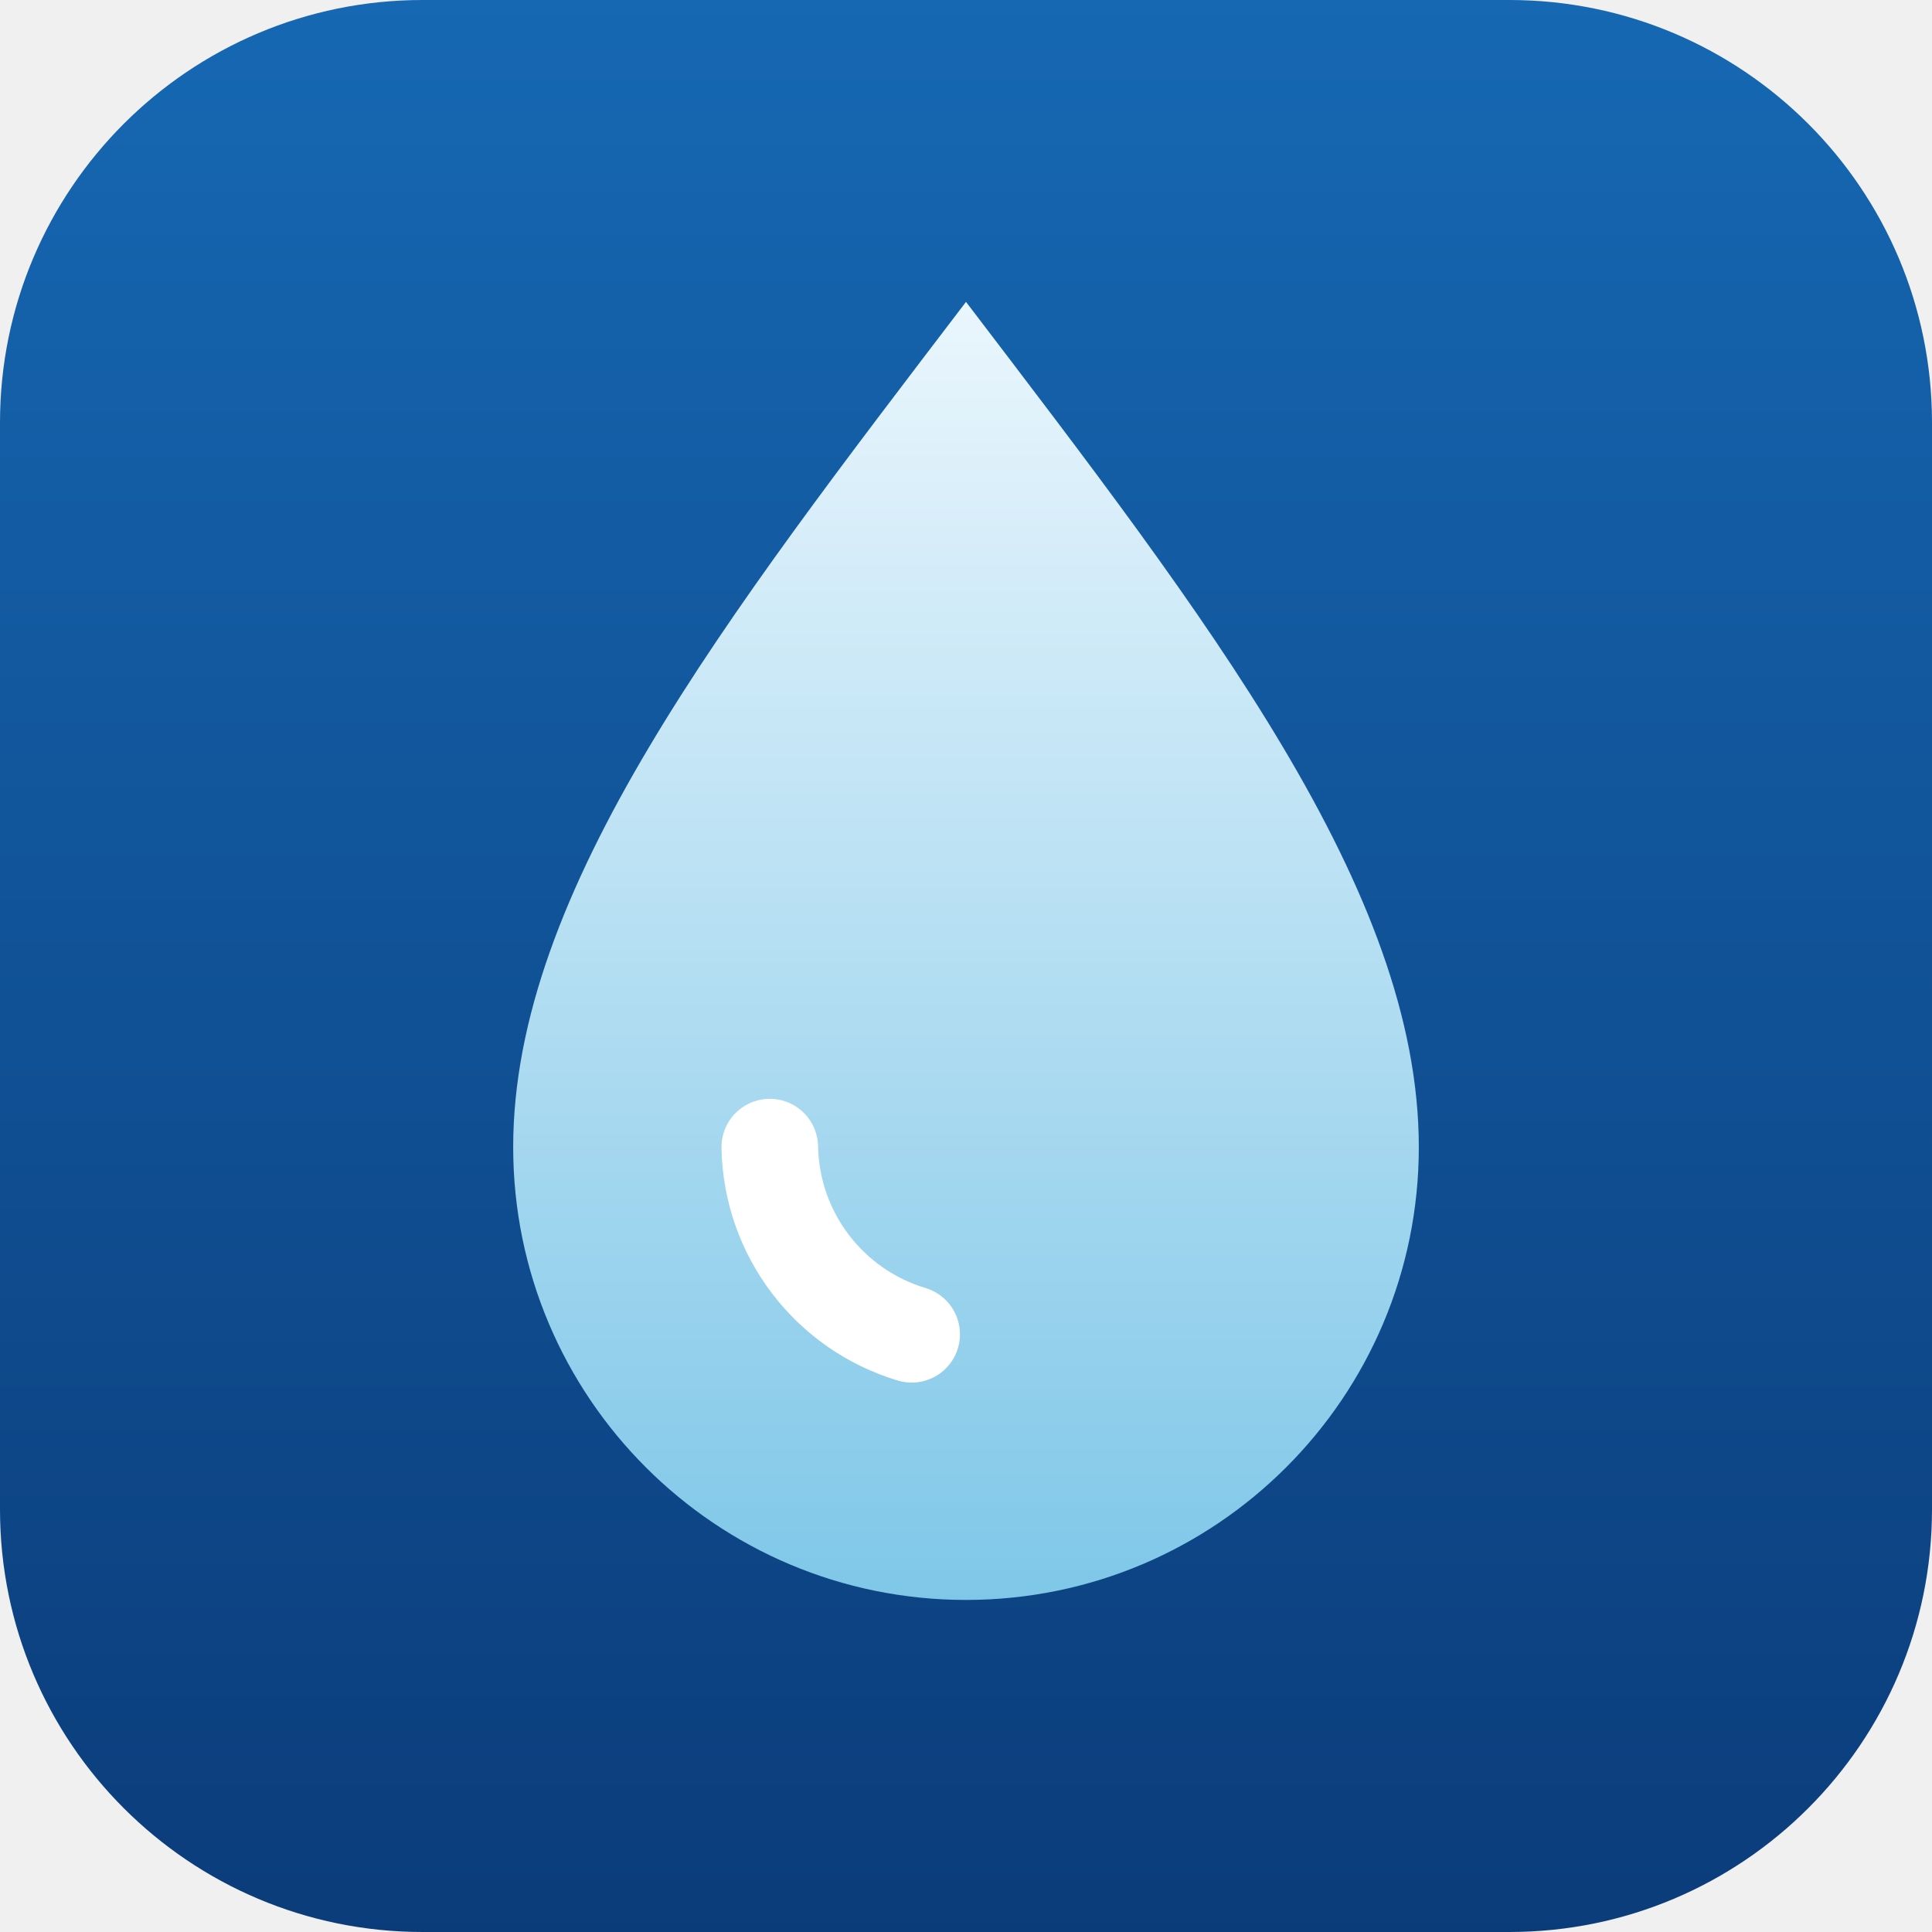
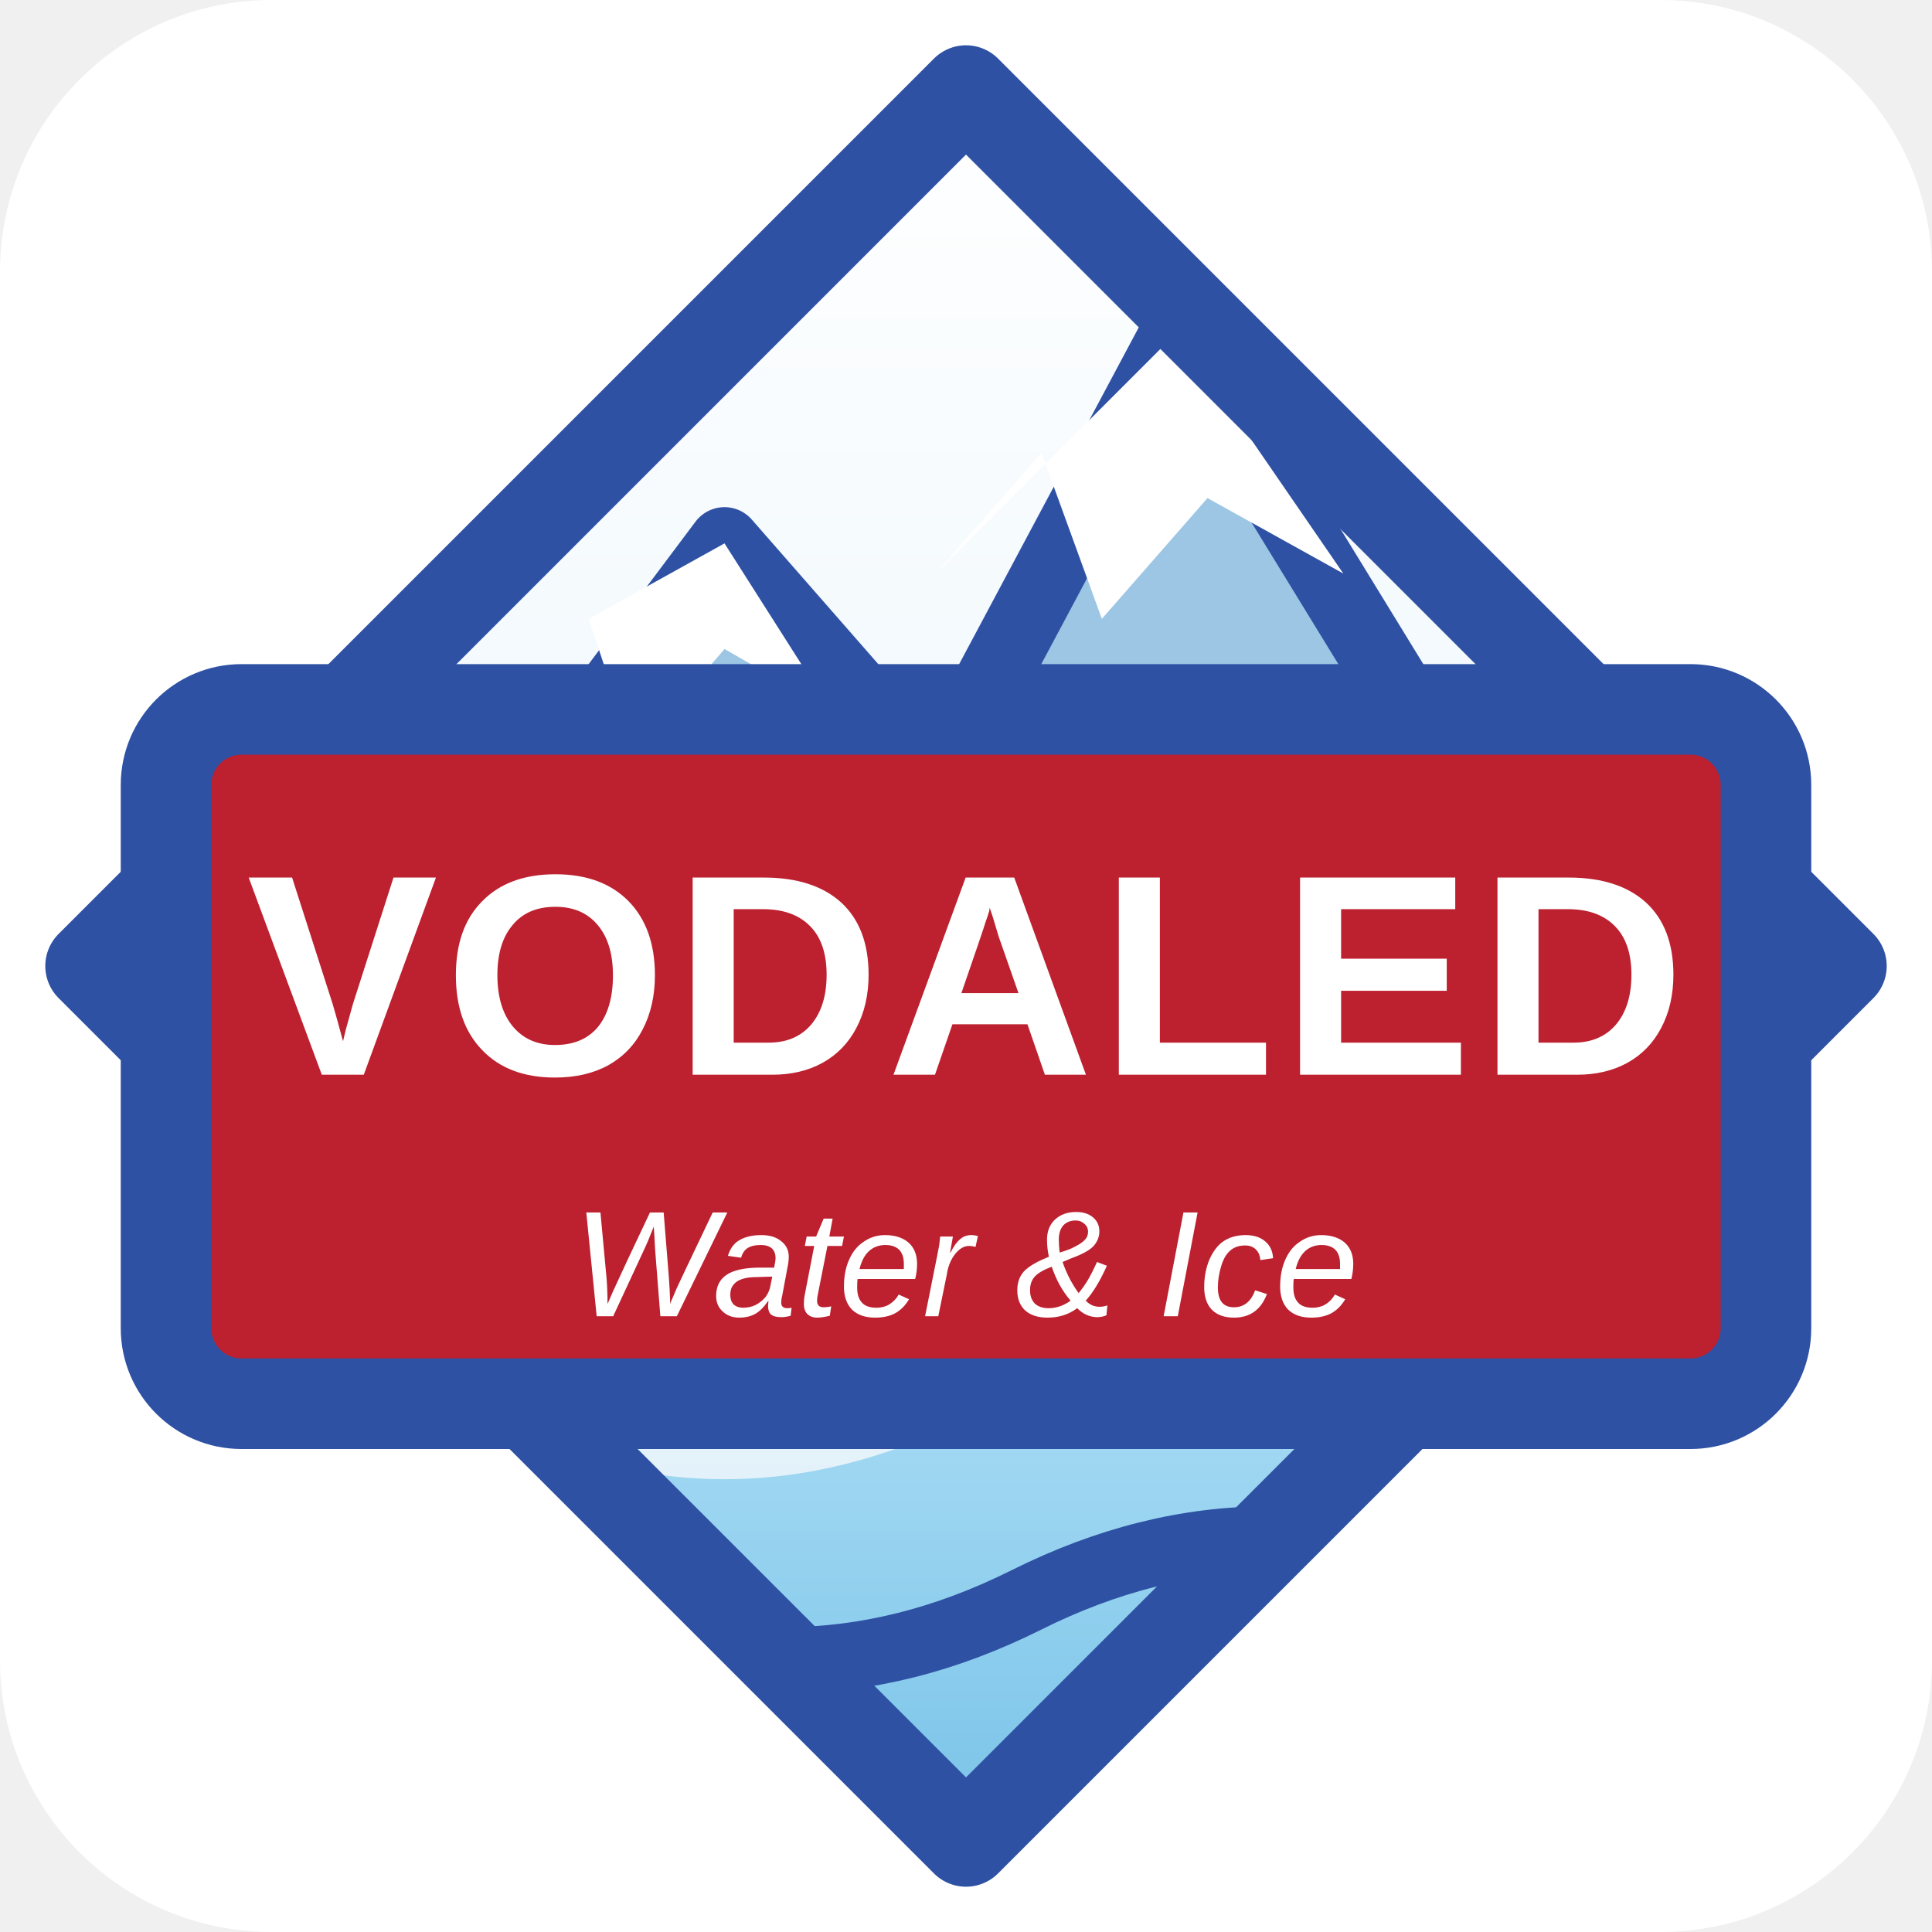
<svg xmlns="http://www.w3.org/2000/svg" viewBox="0 0 64 64">
  <defs>
-     <linearGradient id="bg" x1="0" y1="0" x2="0" y2="1">
-       <stop offset="0" stop-color="#1668B3" />
-       <stop offset="1" stop-color="#0B3C7A" />
+     <linearGradient id="ice" x1="0" y1="0" x2="0" y2="1">
+       <stop offset="0" stop-color="#FFFFFF" />
+       <stop offset="1" stop-color="#DCEEF9" />
    </linearGradient>
-     <linearGradient id="drop" x1="0" y1="0" x2="0" y2="1">
-       <stop offset="0" stop-color="#EAF6FD" />
-       <stop offset="1" stop-color="#7FC7E8" />
+     <linearGradient id="sea" x1="0" y1="0" x2="0" y2="1">
+       <stop offset="0" stop-color="#A9DCF4" />
+       <stop offset="1" stop-color="#6FBEE6" />
    </linearGradient>
+     <clipPath id="diaClip">
+       <path d="M32 3 61 32 32 61 3 32Z" />
+     </clipPath>
  </defs>
-   <rect width="64" height="64" rx="14" fill="url(#bg)" />
-   <path d="M32 10c8 10.5 15 19.5 15 28a15 15 0 1 1-30 0c0-8.5 7-17.5 15-28z" fill="url(#drop)" />
-   <path d="M25.5 38a6.6 6.6 0 0 0 4.7 6.2" fill="none" stroke="#fff" stroke-width="3.2" stroke-linecap="round" />
+   <rect width="64" height="64" rx="9" fill="#FFFFFF" />
+   <path d="M32 3 61 32 32 61 3 32Z" fill="url(#ice)" />
+   <g clip-path="url(#diaClip)">
+     <path d="M6 42 24 18 31 26 39 11 58 42Z" fill="#9CC6E4" stroke="#2E51A4" stroke-width="2.4" stroke-linejoin="round" />
+     <path d="M39 11 44.5 19 40 16.5 36.5 20.5 34.5 15 31 19Z" fill="#FFFFFF" />
+     <path d="M24 18 27.5 23.5 24 21.5 21 25 19.5 20.5Z" fill="#FFFFFF" />
+     <path d="M0 47 Q8 43 16 47 T32 47 T48 47 T64 47 L64 64 0 64Z" fill="url(#sea)" />
+     <path d="M2 53 Q10 49 18 53 T34 53 T50 53 T66 53" fill="none" stroke="#2E51A4" stroke-width="2.2" />
+     <path d="M4 59 Q12 55 20 59 T36 59 T52 59 T68 59" fill="none" stroke="#FFFFFF" stroke-width="2" opacity=".85" />
+   </g>
+   <path d="M32 3 61 32 32 61 3 32Z" fill="none" stroke="#2E51A4" stroke-width="3" stroke-linejoin="round" />
+   <rect x="5.5" y="23.5" width="53" height="23" rx="2.5" fill="#BD202F" stroke="#2E51A4" stroke-width="3" />
+   <text x="32" y="35.6" text-anchor="middle" font-family="Arial, Helvetica, sans-serif" font-size="9.5" font-weight="800" letter-spacing="0.2" fill="#FFFFFF">VODALED</text>
+   <text x="32" y="43.6" text-anchor="middle" font-family="Arial, Helvetica, sans-serif" font-size="5" font-style="italic" fill="#FFFFFF">Water &amp; Ice</text>
</svg>
